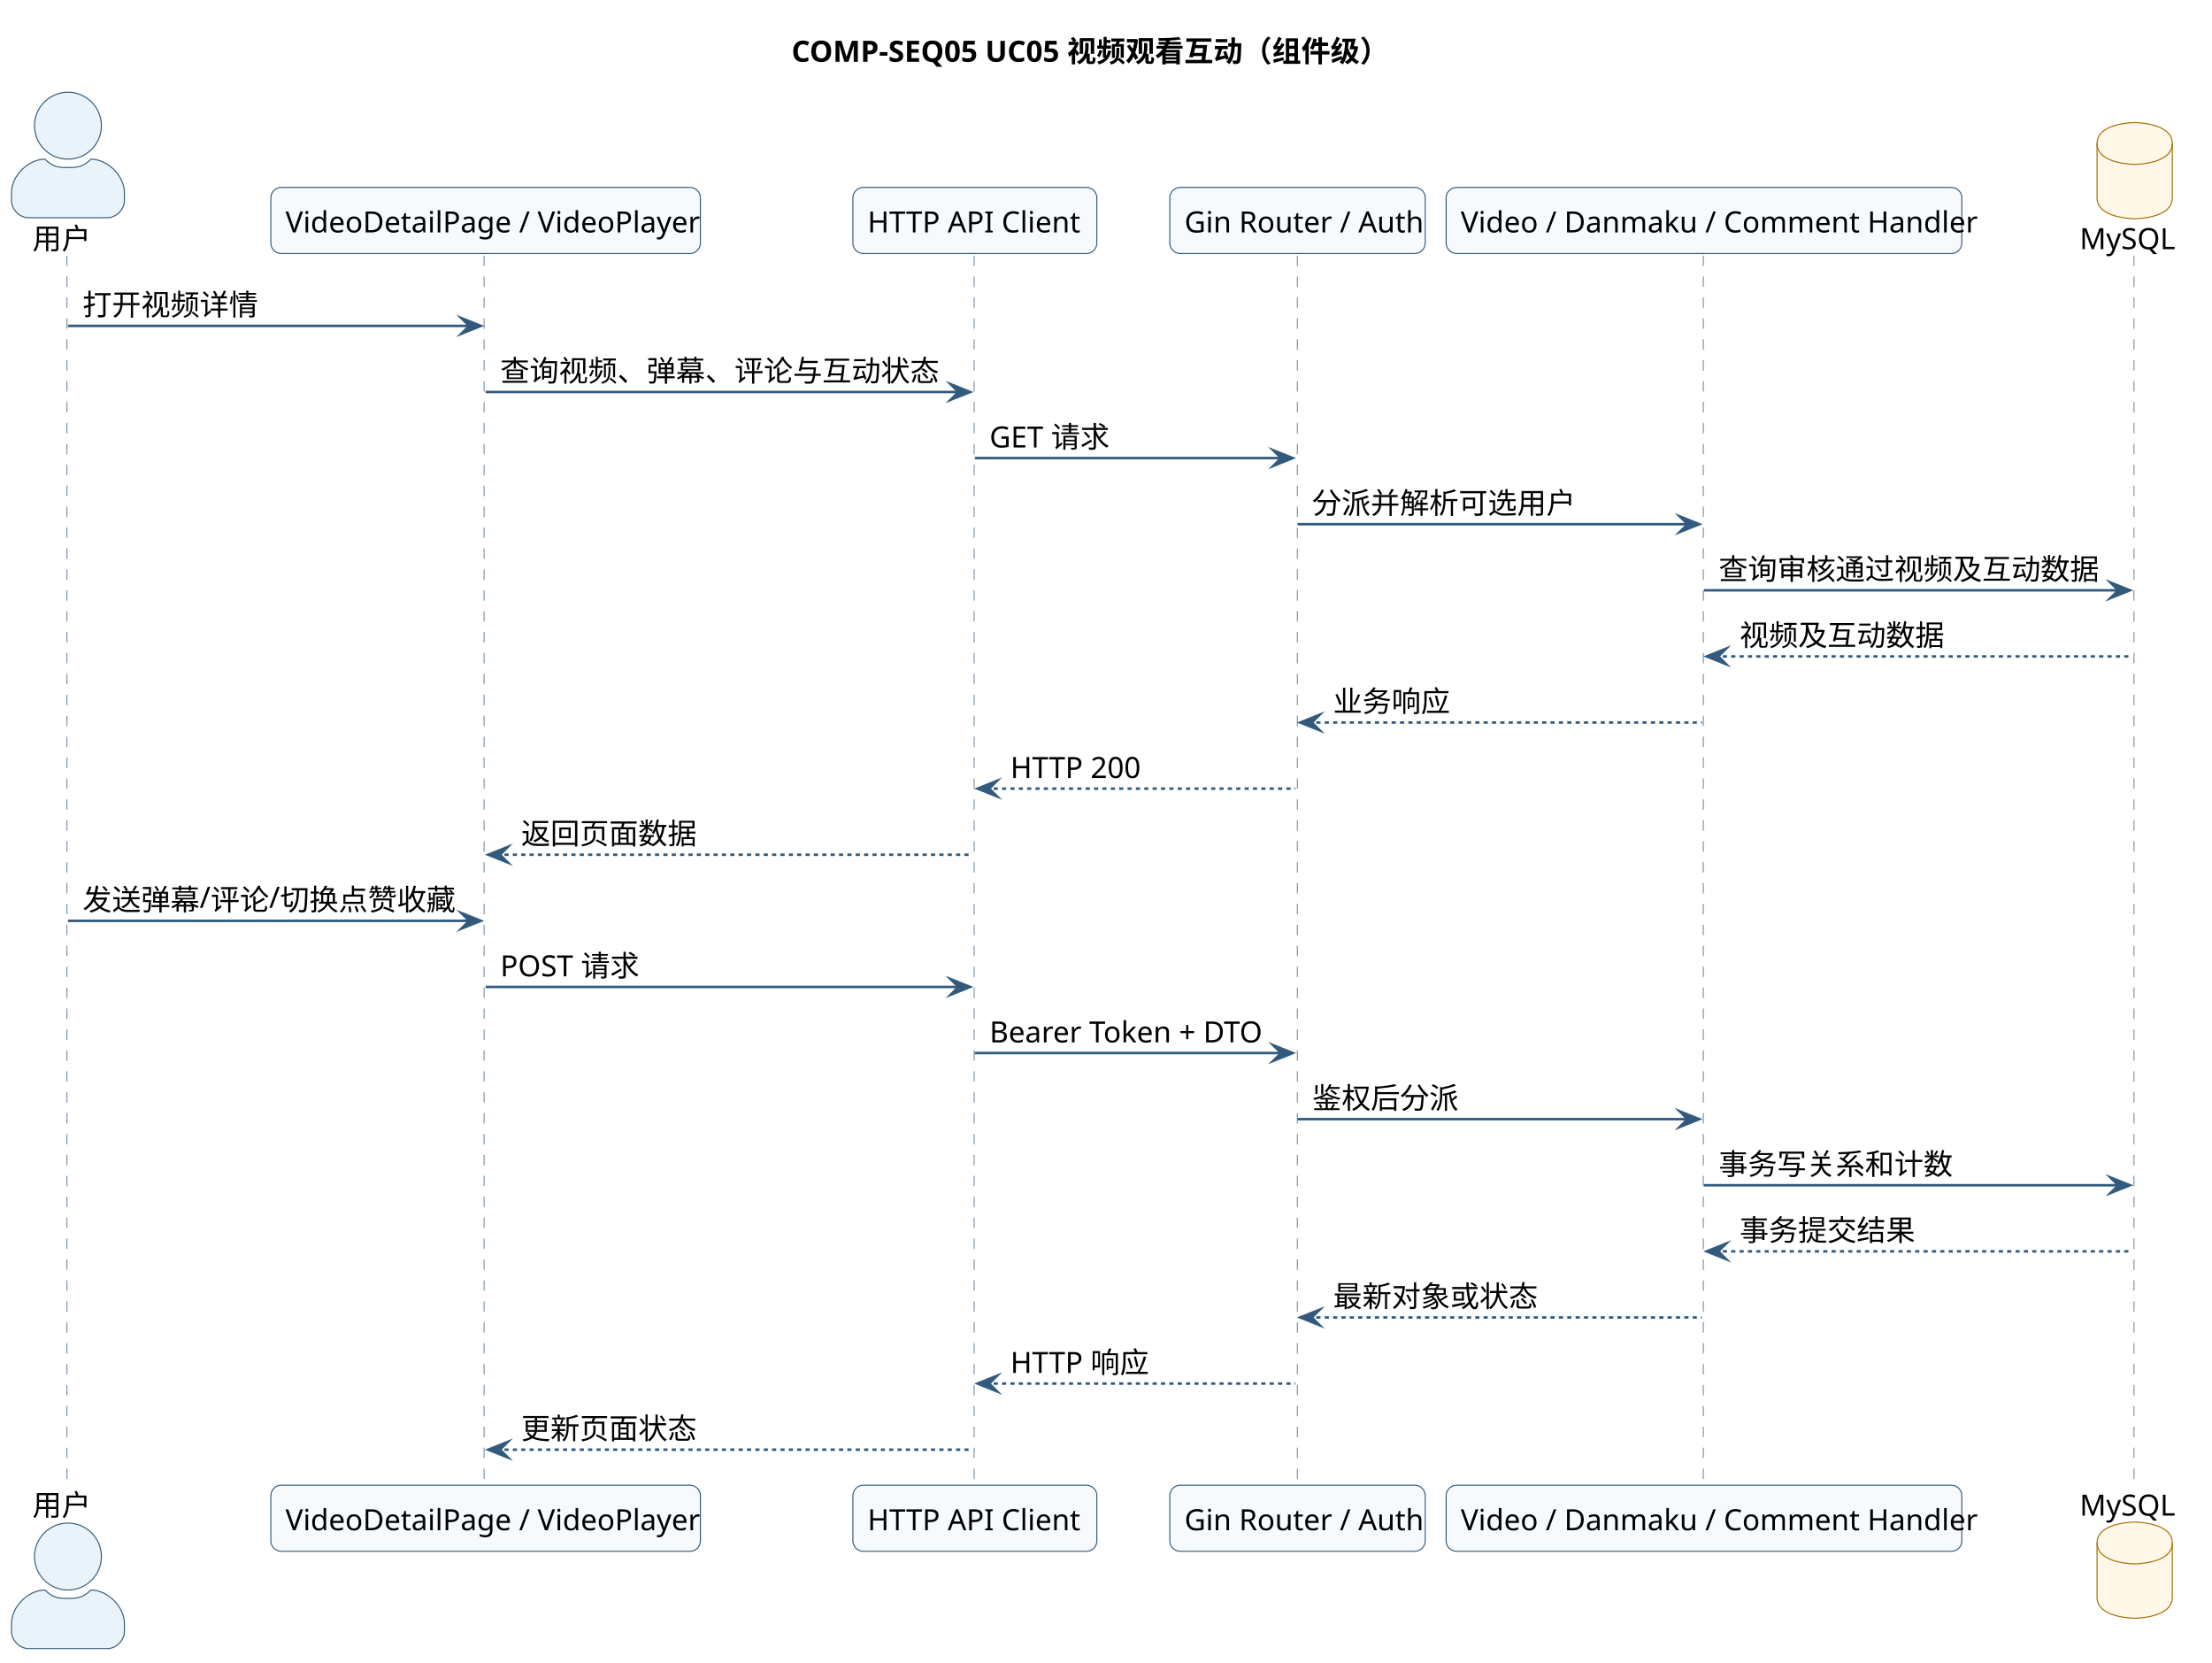
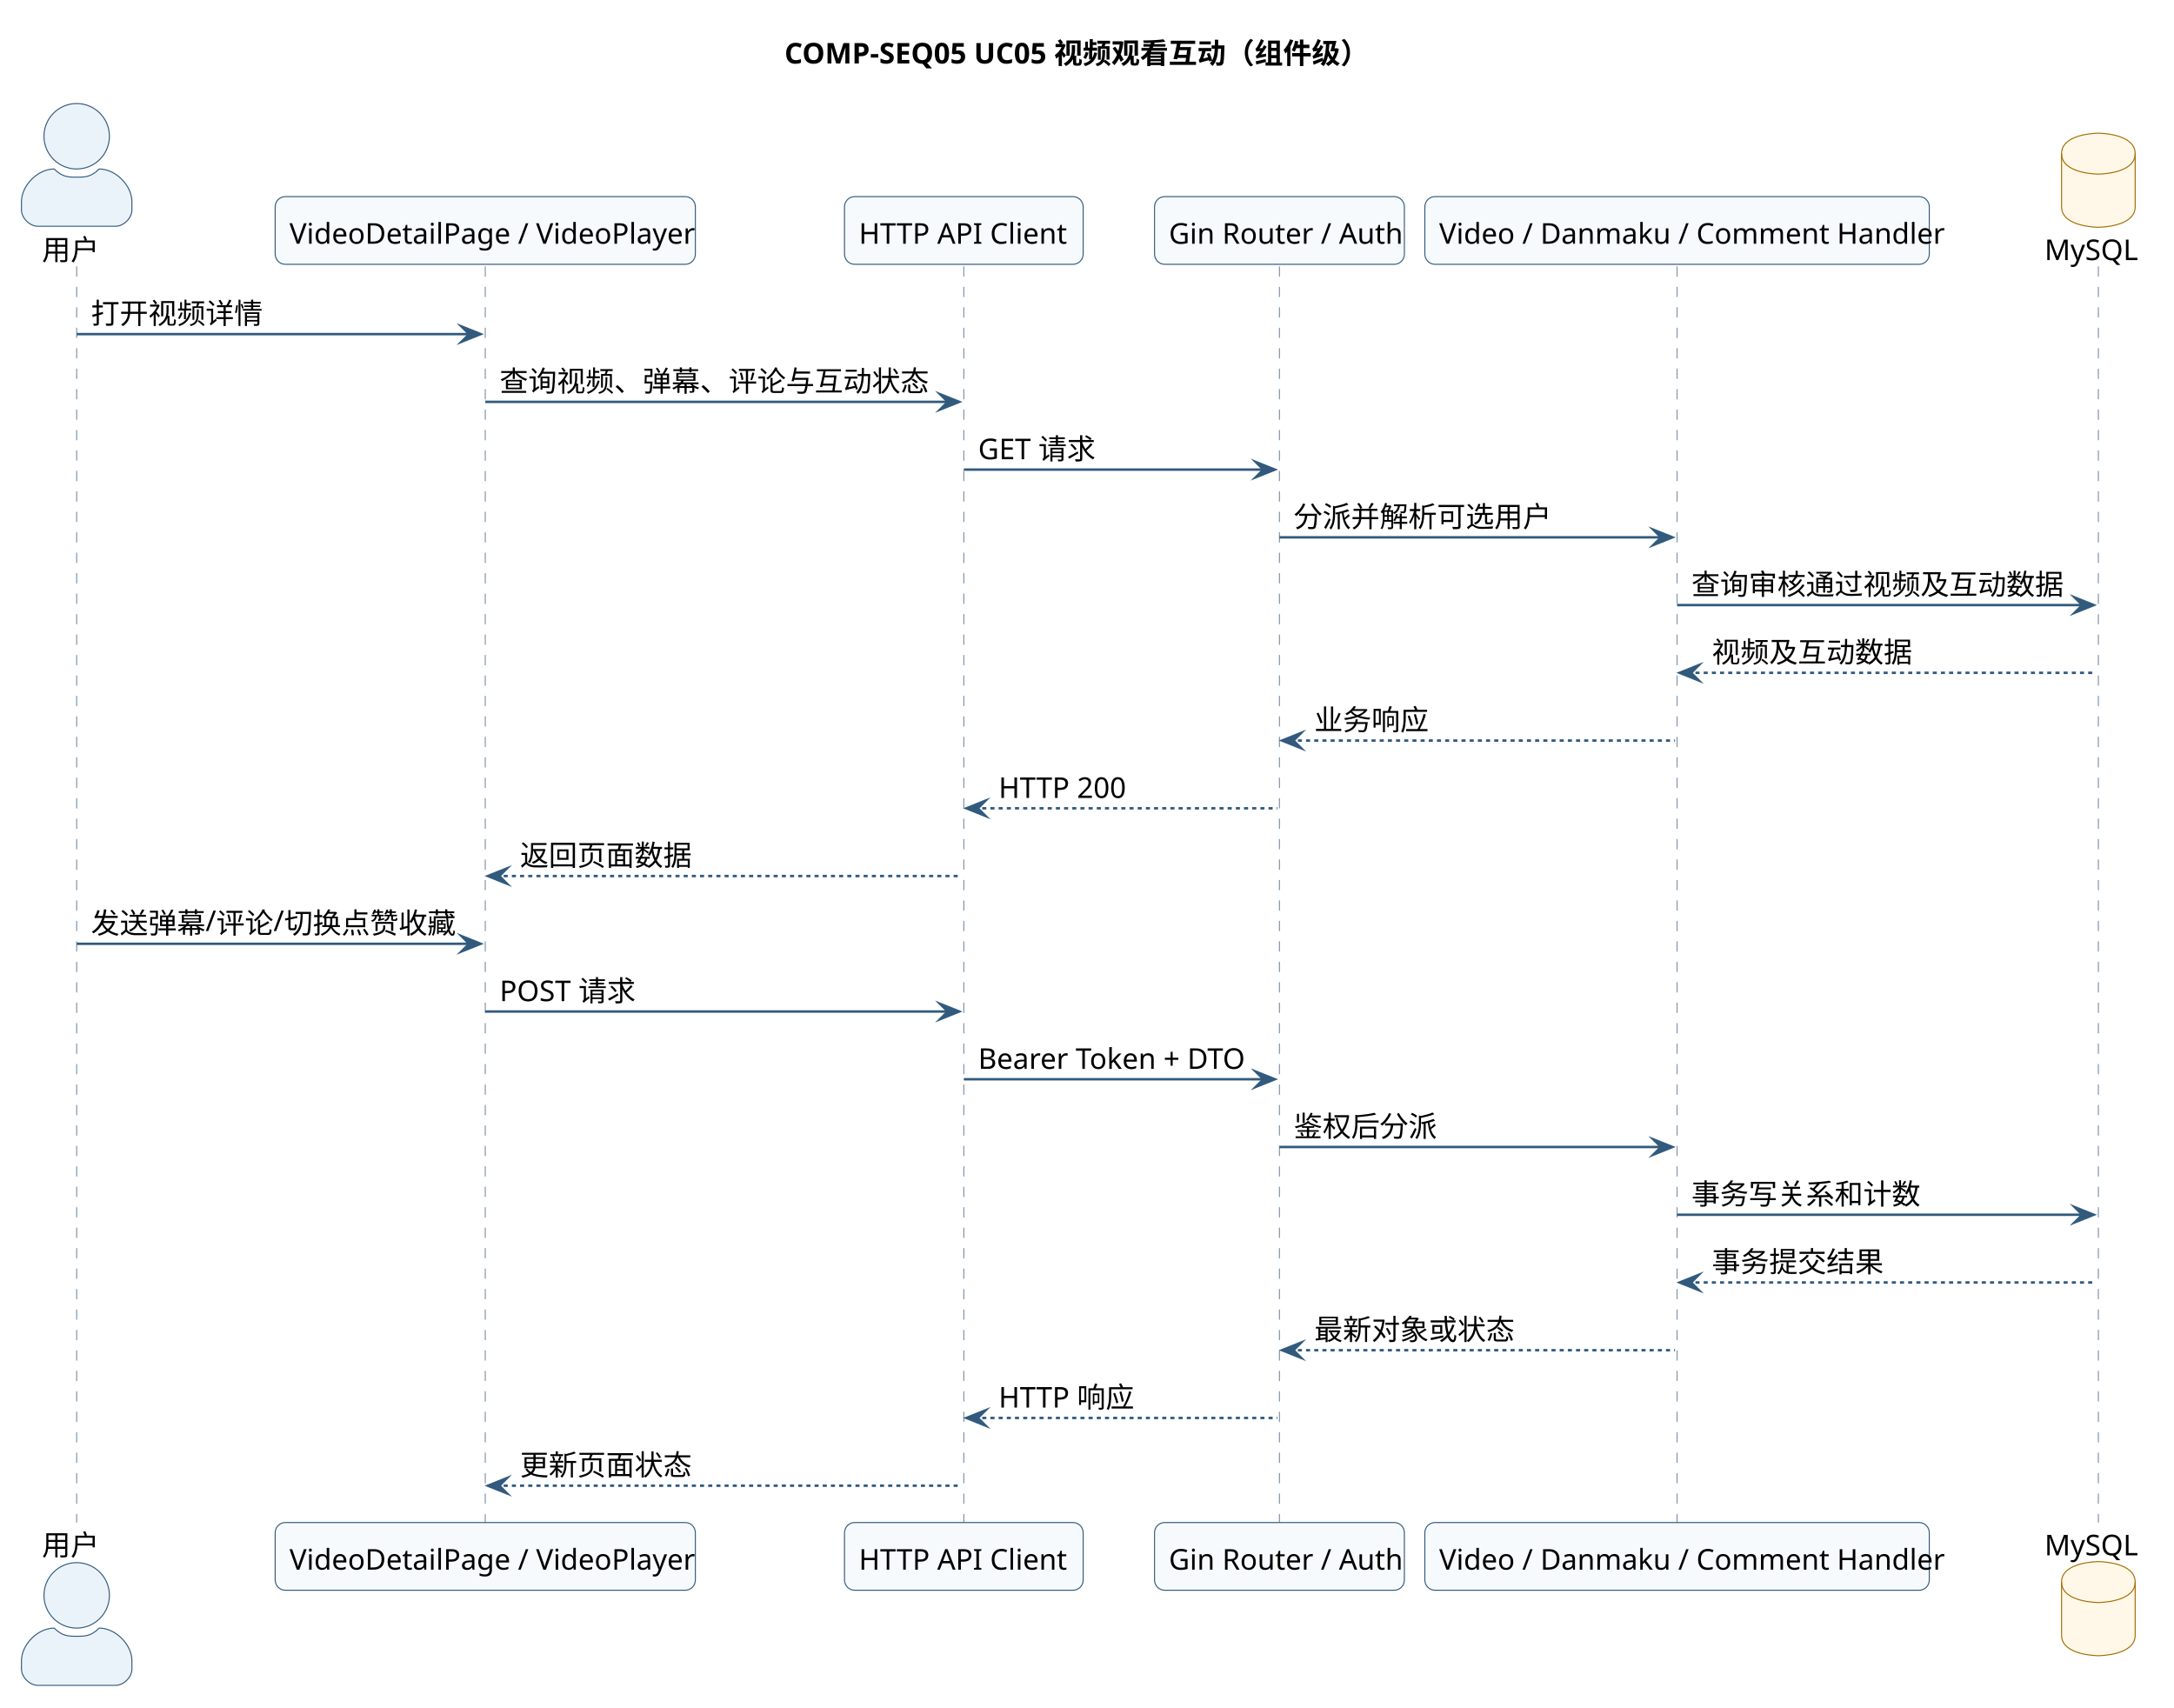
- <svg xmlns="http://www.w3.org/2000/svg" contentStyleType="text/css" data-diagram-type="SEQUENCE" height="795px" preserveAspectRatio="none" style="width:1058px;height:795px;background:#FFFFFF;" version="1.1" viewBox="0 0 1058 795" width="1058px" zoomAndPan="magnify">
+ <svg xmlns="http://www.w3.org/2000/svg" version="1.1" data-diagram-type="SEQUENCE" style="width:1063px;height:835px;background:#FFFFFF;" width="1063px" height="835px" viewBox="0 0 1063 835" zoomAndPan="magnify" preserveAspectRatio="none" contentStyleType="text/css">
  <defs />
-   <g>
+   <g font-family="sans-serif" lengthAdjust="spacing">
    <g class="title" data-source-line="2">
-       <text fill="#000000" font-family="sans-serif" font-size="14" font-weight="700" lengthAdjust="spacing" textLength="294.185" x="378.586" y="29.533">COMP-SEQ05 UC05 视频观看互动（组件级）</text>
+       <text x="383.586" y="31.044" fill="#000" font-size="14" textLength="294.185" font-weight="700">COMP-SEQ05 UC05 视频观看互动（组件级）</text>
    </g>
-     <g class="participant-lifeline" data-entity-uid="part1" data-qualified-name="U" data-source-line="3" id="part1-lifeline">
-       <g>
-         <rect fill="#000000" fill-opacity="0" height="588.969" width="8" x="28.5" y="122.219" />
-         <line style="stroke:#7C93A8;stroke-width:0.5;stroke-dasharray:5,5;" x1="32" x2="32" y1="122.219" y2="711.188" />
-       </g>
+     <g>
+       <rect x="34" y="130.24" width="8" height="614.162" fill="#000" fill-opacity="0" />
+       <line x1="37.5" y1="130.24" x2="37.5" y2="744.402" style="stroke:#7C93A8;stroke-width:0.5;stroke-dasharray:5,5;" />
    </g>
-     <g class="participant-lifeline" data-entity-uid="part2" data-qualified-name="P" data-source-line="4" id="part2-lifeline">
-       <g>
-         <rect fill="#000000" fill-opacity="0" height="588.969" width="8" x="228.279" y="122.219" />
-         <line style="stroke:#7C93A8;stroke-width:0.5;stroke-dasharray:5,5;" x1="231.552" x2="231.552" y1="122.219" y2="711.188" />
-       </g>
+     <g>
+       <rect x="233.779" y="130.24" width="8" height="614.162" fill="#000" fill-opacity="0" />
+       <line x1="237.279" y1="130.24" x2="237.279" y2="744.402" style="stroke:#7C93A8;stroke-width:0.5;stroke-dasharray:5,5;" />
    </g>
-     <g class="participant-lifeline" data-entity-uid="part3" data-qualified-name="A" data-source-line="5" id="part3-lifeline">
-       <g>
-         <rect fill="#000000" fill-opacity="0" height="588.969" width="8" x="462.279" y="122.219" />
-         <line style="stroke:#7C93A8;stroke-width:0.5;stroke-dasharray:5,5;" x1="465.935" x2="465.935" y1="122.219" y2="711.188" />
-       </g>
+     <g>
+       <rect x="467.779" y="130.24" width="8" height="614.162" fill="#000" fill-opacity="0" />
+       <line x1="471.279" y1="130.24" x2="471.279" y2="744.402" style="stroke:#7C93A8;stroke-width:0.5;stroke-dasharray:5,5;" />
    </g>
-     <g class="participant-lifeline" data-entity-uid="part4" data-qualified-name="R" data-source-line="6" id="part4-lifeline">
-       <g>
-         <rect fill="#000000" fill-opacity="0" height="588.969" width="8" x="616.606" y="122.219" />
-         <line style="stroke:#7C93A8;stroke-width:0.5;stroke-dasharray:5,5;" x1="620.524" x2="620.524" y1="122.219" y2="711.188" />
-       </g>
+     <g>
+       <rect x="622.106" y="130.24" width="8" height="614.162" fill="#000" fill-opacity="0" />
+       <line x1="625.606" y1="130.24" x2="625.606" y2="744.402" style="stroke:#7C93A8;stroke-width:0.5;stroke-dasharray:5,5;" />
    </g>
-     <g class="participant-lifeline" data-entity-uid="part5" data-qualified-name="H" data-source-line="7" id="part5-lifeline">
-       <g>
-         <rect fill="#000000" fill-opacity="0" height="588.969" width="8" x="811.019" y="122.219" />
-         <line style="stroke:#7C93A8;stroke-width:0.5;stroke-dasharray:5,5;" x1="814.689" x2="814.689" y1="122.219" y2="711.188" />
-       </g>
+     <g>
+       <rect x="816.52" y="130.24" width="8" height="614.162" fill="#000" fill-opacity="0" />
+       <line x1="820.02" y1="130.24" x2="820.02" y2="744.402" style="stroke:#7C93A8;stroke-width:0.5;stroke-dasharray:5,5;" />
    </g>
-     <g class="participant-lifeline" data-entity-uid="part6" data-qualified-name="D" data-source-line="8" id="part6-lifeline">
-       <g>
-         <rect fill="#000000" fill-opacity="0" height="588.969" width="8" x="1017.019" y="122.219" />
-         <line style="stroke:#7C93A8;stroke-width:0.5;stroke-dasharray:5,5;" x1="1020.682" x2="1020.682" y1="122.219" y2="711.188" />
-       </g>
+     <g>
+       <rect x="1022.52" y="130.24" width="8" height="614.162" fill="#000" fill-opacity="0" />
+       <line x1="1026.02" y1="130.24" x2="1026.02" y2="744.402" style="stroke:#7C93A8;stroke-width:0.5;stroke-dasharray:5,5;" />
    </g>
-     <g class="participant participant-head" data-entity-uid="part1" data-qualified-name="U" data-source-line="3" id="part1-head">
-       <text fill="#000000" font-family="sans-serif" font-size="14" lengthAdjust="spacing" textLength="28" x="15.5" y="119.143">用户</text>
-       <ellipse cx="32.5" cy="60.109" fill="#EAF3FA" rx="16" ry="16" style="stroke:#315A7D;stroke-width:0.5;" />
-       <path d="M32.5,80.109 C36.5,80.109 39.5,80.109 43.5,76.109 C51.5,76.109 59.5,84.109 59.5,92.109 L59.5,96.109 C59.5,100.109 55.5,104.109 51.5,104.109 L13.5,104.109 C9.5,104.109 5.5,100.109 5.5,96.109 L5.5,92.109 C5.5,84.109 13.5,76.109 21.5,76.109 C25.5,80.109 28.5,80.109 32.5,80.109" fill="#EAF3FA" style="stroke:#315A7D;stroke-width:0.5;" />
-     </g>
-     <g class="participant participant-tail" data-entity-uid="part1" data-qualified-name="U" data-source-line="3" id="part1-tail">
-       <text fill="#000000" font-family="sans-serif" font-size="14" lengthAdjust="spacing" textLength="28" x="15.5" y="724.721">用户</text>
-       <ellipse cx="32.5" cy="744.297" fill="#EAF3FA" rx="16" ry="16" style="stroke:#315A7D;stroke-width:0.5;" />
-       <path d="M32.5,764.297 C36.5,764.297 39.5,764.297 43.5,760.297 C51.5,760.297 59.5,768.297 59.5,776.297 L59.5,780.297 C59.5,784.297 55.5,788.297 51.5,788.297 L13.5,788.297 C9.5,788.297 5.5,784.297 5.5,780.297 L5.5,776.297 C5.5,768.297 13.5,760.297 21.5,760.297 C25.5,764.297 28.5,764.297 32.5,764.297" fill="#EAF3FA" style="stroke:#315A7D;stroke-width:0.5;" />
-     </g>
-     <g class="participant participant-head" data-entity-uid="part2" data-qualified-name="P" data-source-line="4" id="part2-head">
-       <rect fill="#F7FAFC" height="31.609" rx="5" ry="5" style="stroke:#315A7D;stroke-width:0.5;" width="205.454" x="129.552" y="89.609" />
-       <text fill="#000000" font-family="sans-serif" font-size="14" lengthAdjust="spacing" textLength="191.454" x="136.552" y="111.143">VideoDetailPage / VideoPlayer</text>
-     </g>
-     <g class="participant participant-tail" data-entity-uid="part2" data-qualified-name="P" data-source-line="4" id="part2-tail">
-       <rect fill="#F7FAFC" height="31.609" rx="5" ry="5" style="stroke:#315A7D;stroke-width:0.5;" width="205.454" x="129.552" y="710.188" />
-       <text fill="#000000" font-family="sans-serif" font-size="14" lengthAdjust="spacing" textLength="191.454" x="136.552" y="731.721">VideoDetailPage / VideoPlayer</text>
-     </g>
-     <g class="participant participant-head" data-entity-uid="part3" data-qualified-name="A" data-source-line="5" id="part3-head">
-       <rect fill="#F7FAFC" height="31.609" rx="5" ry="5" style="stroke:#315A7D;stroke-width:0.5;" width="116.689" x="407.935" y="89.609" />
-       <text fill="#000000" font-family="sans-serif" font-size="14" lengthAdjust="spacing" textLength="102.689" x="414.935" y="111.143">HTTP API Client</text>
-     </g>
-     <g class="participant participant-tail" data-entity-uid="part3" data-qualified-name="A" data-source-line="5" id="part3-tail">
-       <rect fill="#F7FAFC" height="31.609" rx="5" ry="5" style="stroke:#315A7D;stroke-width:0.5;" width="116.689" x="407.935" y="710.188" />
-       <text fill="#000000" font-family="sans-serif" font-size="14" lengthAdjust="spacing" textLength="102.689" x="414.935" y="731.721">HTTP API Client</text>
-     </g>
-     <g class="participant participant-head" data-entity-uid="part4" data-qualified-name="R" data-source-line="6" id="part4-head">
-       <rect fill="#F7FAFC" height="31.609" rx="5" ry="5" style="stroke:#315A7D;stroke-width:0.5;" width="122.165" x="559.524" y="89.609" />
-       <text fill="#000000" font-family="sans-serif" font-size="14" lengthAdjust="spacing" textLength="108.165" x="566.524" y="111.143">Gin Router / Auth</text>
-     </g>
-     <g class="participant participant-tail" data-entity-uid="part4" data-qualified-name="R" data-source-line="6" id="part4-tail">
-       <rect fill="#F7FAFC" height="31.609" rx="5" ry="5" style="stroke:#315A7D;stroke-width:0.5;" width="122.165" x="559.524" y="710.188" />
-       <text fill="#000000" font-family="sans-serif" font-size="14" lengthAdjust="spacing" textLength="108.165" x="566.524" y="731.721">Gin Router / Auth</text>
-     </g>
-     <g class="participant participant-head" data-entity-uid="part5" data-qualified-name="H" data-source-line="7" id="part5-head">
-       <rect fill="#F7FAFC" height="31.609" rx="5" ry="5" style="stroke:#315A7D;stroke-width:0.5;" width="246.661" x="691.689" y="89.609" />
-       <text fill="#000000" font-family="sans-serif" font-size="14" lengthAdjust="spacing" textLength="232.661" x="698.689" y="111.143">Video / Danmaku / Comment Handler</text>
-     </g>
-     <g class="participant participant-tail" data-entity-uid="part5" data-qualified-name="H" data-source-line="7" id="part5-tail">
-       <rect fill="#F7FAFC" height="31.609" rx="5" ry="5" style="stroke:#315A7D;stroke-width:0.5;" width="246.661" x="691.689" y="710.188" />
-       <text fill="#000000" font-family="sans-serif" font-size="14" lengthAdjust="spacing" textLength="232.661" x="698.689" y="731.721">Video / Danmaku / Comment Handler</text>
-     </g>
-     <g class="participant participant-head" data-entity-uid="part6" data-qualified-name="D" data-source-line="8" id="part6-head">
-       <text fill="#000000" font-family="sans-serif" font-size="14" lengthAdjust="spacing" textLength="46.676" x="994.682" y="119.143">MySQL</text>
-       <path d="M1003.019,68.609 C1003.019,58.609 1021.019,58.609 1021.019,58.609 C1021.019,58.609 1039.02,58.609 1039.02,68.609 L1039.02,94.609 C1039.02,104.609 1021.019,104.609 1021.019,104.609 C1021.019,104.609 1003.019,104.609 1003.019,94.609 L1003.019,68.609" fill="#FFF8E8" style="stroke:#A56B00;stroke-width:0.5;" />
-       <path d="M1003.019,68.609 C1003.019,78.609 1021.019,78.609 1021.019,78.609 C1021.019,78.609 1039.02,78.609 1039.02,68.609" fill="none" style="stroke:#A56B00;stroke-width:0.5;" />
-     </g>
-     <g class="participant participant-tail" data-entity-uid="part6" data-qualified-name="D" data-source-line="8" id="part6-tail">
-       <text fill="#000000" font-family="sans-serif" font-size="14" lengthAdjust="spacing" textLength="46.676" x="994.682" y="724.721">MySQL</text>
-       <path d="M1003.019,737.797 C1003.019,727.797 1021.019,727.797 1021.019,727.797 C1021.019,727.797 1039.02,727.797 1039.02,737.797 L1039.02,763.797 C1039.02,773.797 1021.019,773.797 1021.019,773.797 C1021.019,773.797 1003.019,773.797 1003.019,763.797 L1003.019,737.797" fill="#FFF8E8" style="stroke:#A56B00;stroke-width:0.5;" />
-       <path d="M1003.019,737.797 C1003.019,747.797 1021.019,747.797 1021.019,747.797 C1021.019,747.797 1039.02,747.797 1039.02,737.797" fill="none" style="stroke:#A56B00;stroke-width:0.5;" />
-     </g>
-     <g class="message" data-entity-1="part1" data-entity-2="part2" data-source-line="10" id="msg1">
-       <polygon fill="#315A7D" points="220.279,151.828,230.279,155.828,220.279,159.828,224.279,155.828" style="stroke:#315A7D;stroke-width:1;stroke-linejoin:miter;stroke-miterlimit:10;" />
-       <line style="stroke:#315A7D;stroke-width:1.2;" x1="32.5" x2="226.279" y1="155.828" y2="155.828" />
-       <text fill="#000000" font-family="sans-serif" font-size="14" lengthAdjust="spacing" textLength="84" x="39.5" y="150.752">打开视频详情</text>
-     </g>
-     <g class="message" data-entity-1="part2" data-entity-2="part3" data-source-line="11" id="msg2">
-       <polygon fill="#315A7D" points="454.279,183.438,464.279,187.438,454.279,191.438,458.279,187.438" style="stroke:#315A7D;stroke-width:1;stroke-linejoin:miter;stroke-miterlimit:10;" />
-       <line style="stroke:#315A7D;stroke-width:1.2;" x1="232.279" x2="460.279" y1="187.438" y2="187.438" />
-       <text fill="#000000" font-family="sans-serif" font-size="14" lengthAdjust="spacing" textLength="210" x="239.279" y="182.361">查询视频、弹幕、评论与互动状态</text>
-     </g>
-     <g class="message" data-entity-1="part3" data-entity-2="part4" data-source-line="12" id="msg3">
-       <polygon fill="#315A7D" points="608.606,215.047,618.606,219.047,608.606,223.047,612.606,219.047" style="stroke:#315A7D;stroke-width:1;stroke-linejoin:miter;stroke-miterlimit:10;" />
-       <line style="stroke:#315A7D;stroke-width:1.2;" x1="466.279" x2="614.606" y1="219.047" y2="219.047" />
-       <text fill="#000000" font-family="sans-serif" font-size="14" lengthAdjust="spacing" textLength="60.669" x="473.279" y="213.971">GET 请求</text>
-     </g>
-     <g class="message" data-entity-1="part4" data-entity-2="part5" data-source-line="13" id="msg4">
-       <polygon fill="#315A7D" points="803.019,246.656,813.019,250.656,803.019,254.656,807.019,250.656" style="stroke:#315A7D;stroke-width:1;stroke-linejoin:miter;stroke-miterlimit:10;" />
-       <line style="stroke:#315A7D;stroke-width:1.2;" x1="620.606" x2="809.019" y1="250.656" y2="250.656" />
-       <text fill="#000000" font-family="sans-serif" font-size="14" lengthAdjust="spacing" textLength="126" x="627.606" y="245.58">分派并解析可选用户</text>
-     </g>
-     <g class="message" data-entity-1="part5" data-entity-2="part6" data-source-line="14" id="msg5">
-       <polygon fill="#315A7D" points="1009.019,278.266,1019.019,282.266,1009.019,286.266,1013.019,282.266" style="stroke:#315A7D;stroke-width:1;stroke-linejoin:miter;stroke-miterlimit:10;" />
-       <line style="stroke:#315A7D;stroke-width:1.2;" x1="815.019" x2="1015.019" y1="282.266" y2="282.266" />
-       <text fill="#000000" font-family="sans-serif" font-size="14" lengthAdjust="spacing" textLength="182" x="822.019" y="277.19">查询审核通过视频及互动数据</text>
-     </g>
-     <g class="message" data-entity-1="part6" data-entity-2="part5" data-source-line="15" id="msg6">
-       <polygon fill="#315A7D" points="826.019,309.875,816.019,313.875,826.019,317.875,822.019,313.875" style="stroke:#315A7D;stroke-width:1;stroke-linejoin:miter;stroke-miterlimit:10;" />
-       <line style="stroke:#315A7D;stroke-width:1.2;stroke-dasharray:2,2;" x1="820.019" x2="1020.019" y1="313.875" y2="313.875" />
-       <text fill="#000000" font-family="sans-serif" font-size="14" lengthAdjust="spacing" textLength="98" x="832.019" y="308.799">视频及互动数据</text>
-     </g>
-     <g class="message" data-entity-1="part5" data-entity-2="part4" data-source-line="16" id="msg7">
-       <polygon fill="#315A7D" points="631.606,341.484,621.606,345.484,631.606,349.484,627.606,345.484" style="stroke:#315A7D;stroke-width:1;stroke-linejoin:miter;stroke-miterlimit:10;" />
-       <line style="stroke:#315A7D;stroke-width:1.2;stroke-dasharray:2,2;" x1="625.606" x2="814.019" y1="345.484" y2="345.484" />
-       <text fill="#000000" font-family="sans-serif" font-size="14" lengthAdjust="spacing" textLength="56" x="637.606" y="340.408">业务响应</text>
-     </g>
-     <g class="message" data-entity-1="part4" data-entity-2="part3" data-source-line="17" id="msg8">
-       <polygon fill="#315A7D" points="477.279,373.094,467.279,377.094,477.279,381.094,473.279,377.094" style="stroke:#315A7D;stroke-width:1;stroke-linejoin:miter;stroke-miterlimit:10;" />
-       <line style="stroke:#315A7D;stroke-width:1.2;stroke-dasharray:2,2;" x1="471.279" x2="619.606" y1="377.094" y2="377.094" />
-       <text fill="#000000" font-family="sans-serif" font-size="14" lengthAdjust="spacing" textLength="63.8" x="483.279" y="372.018">HTTP 200</text>
-     </g>
-     <g class="message" data-entity-1="part3" data-entity-2="part2" data-source-line="18" id="msg9">
-       <polygon fill="#315A7D" points="243.279,404.703,233.279,408.703,243.279,412.703,239.279,408.703" style="stroke:#315A7D;stroke-width:1;stroke-linejoin:miter;stroke-miterlimit:10;" />
-       <line style="stroke:#315A7D;stroke-width:1.2;stroke-dasharray:2,2;" x1="237.279" x2="465.279" y1="408.703" y2="408.703" />
-       <text fill="#000000" font-family="sans-serif" font-size="14" lengthAdjust="spacing" textLength="84" x="249.279" y="403.627">返回页面数据</text>
-     </g>
-     <g class="message" data-entity-1="part1" data-entity-2="part2" data-source-line="19" id="msg10">
-       <polygon fill="#315A7D" points="220.279,436.312,230.279,440.312,220.279,444.312,224.279,440.312" style="stroke:#315A7D;stroke-width:1;stroke-linejoin:miter;stroke-miterlimit:10;" />
-       <line style="stroke:#315A7D;stroke-width:1.2;" x1="32.5" x2="226.279" y1="440.312" y2="440.312" />
-       <text fill="#000000" font-family="sans-serif" font-size="14" lengthAdjust="spacing" textLength="175.779" x="39.5" y="435.236">发送弹幕/评论/切换点赞收藏</text>
-     </g>
-     <g class="message" data-entity-1="part2" data-entity-2="part3" data-source-line="20" id="msg11">
-       <polygon fill="#315A7D" points="454.279,467.922,464.279,471.922,454.279,475.922,458.279,471.922" style="stroke:#315A7D;stroke-width:1;stroke-linejoin:miter;stroke-miterlimit:10;" />
-       <line style="stroke:#315A7D;stroke-width:1.2;" x1="232.279" x2="460.279" y1="471.922" y2="471.922" />
-       <text fill="#000000" font-family="sans-serif" font-size="14" lengthAdjust="spacing" textLength="70.007" x="239.279" y="466.846">POST 请求</text>
-     </g>
-     <g class="message" data-entity-1="part3" data-entity-2="part4" data-source-line="21" id="msg12">
-       <polygon fill="#315A7D" points="608.606,499.531,618.606,503.531,608.606,507.531,612.606,503.531" style="stroke:#315A7D;stroke-width:1;stroke-linejoin:miter;stroke-miterlimit:10;" />
-       <line style="stroke:#315A7D;stroke-width:1.2;" x1="466.279" x2="614.606" y1="503.531" y2="503.531" />
-       <text fill="#000000" font-family="sans-serif" font-size="14" lengthAdjust="spacing" textLength="130.327" x="473.279" y="498.455">Bearer Token + DTO</text>
-     </g>
-     <g class="message" data-entity-1="part4" data-entity-2="part5" data-source-line="22" id="msg13">
-       <polygon fill="#315A7D" points="803.019,531.141,813.019,535.141,803.019,539.141,807.019,535.141" style="stroke:#315A7D;stroke-width:1;stroke-linejoin:miter;stroke-miterlimit:10;" />
-       <line style="stroke:#315A7D;stroke-width:1.2;" x1="620.606" x2="809.019" y1="535.141" y2="535.141" />
-       <text fill="#000000" font-family="sans-serif" font-size="14" lengthAdjust="spacing" textLength="70" x="627.606" y="530.064">鉴权后分派</text>
-     </g>
-     <g class="message" data-entity-1="part5" data-entity-2="part6" data-source-line="23" id="msg14">
-       <polygon fill="#315A7D" points="1009.019,562.75,1019.019,566.75,1009.019,570.75,1013.019,566.75" style="stroke:#315A7D;stroke-width:1;stroke-linejoin:miter;stroke-miterlimit:10;" />
-       <line style="stroke:#315A7D;stroke-width:1.2;" x1="815.019" x2="1015.019" y1="566.75" y2="566.75" />
-       <text fill="#000000" font-family="sans-serif" font-size="14" lengthAdjust="spacing" textLength="112" x="822.019" y="561.674">事务写关系和计数</text>
-     </g>
-     <g class="message" data-entity-1="part6" data-entity-2="part5" data-source-line="24" id="msg15">
-       <polygon fill="#315A7D" points="826.019,594.359,816.019,598.359,826.019,602.359,822.019,598.359" style="stroke:#315A7D;stroke-width:1;stroke-linejoin:miter;stroke-miterlimit:10;" />
-       <line style="stroke:#315A7D;stroke-width:1.2;stroke-dasharray:2,2;" x1="820.019" x2="1020.019" y1="598.359" y2="598.359" />
-       <text fill="#000000" font-family="sans-serif" font-size="14" lengthAdjust="spacing" textLength="84" x="832.019" y="593.283">事务提交结果</text>
-     </g>
-     <g class="message" data-entity-1="part5" data-entity-2="part4" data-source-line="25" id="msg16">
-       <polygon fill="#315A7D" points="631.606,625.969,621.606,629.969,631.606,633.969,627.606,629.969" style="stroke:#315A7D;stroke-width:1;stroke-linejoin:miter;stroke-miterlimit:10;" />
-       <line style="stroke:#315A7D;stroke-width:1.2;stroke-dasharray:2,2;" x1="625.606" x2="814.019" y1="629.969" y2="629.969" />
-       <text fill="#000000" font-family="sans-serif" font-size="14" lengthAdjust="spacing" textLength="98" x="637.606" y="624.893">最新对象或状态</text>
-     </g>
-     <g class="message" data-entity-1="part4" data-entity-2="part3" data-source-line="26" id="msg17">
-       <polygon fill="#315A7D" points="477.279,657.578,467.279,661.578,477.279,665.578,473.279,661.578" style="stroke:#315A7D;stroke-width:1;stroke-linejoin:miter;stroke-miterlimit:10;" />
-       <line style="stroke:#315A7D;stroke-width:1.2;stroke-dasharray:2,2;" x1="471.279" x2="619.606" y1="661.578" y2="661.578" />
-       <text fill="#000000" font-family="sans-serif" font-size="14" lengthAdjust="spacing" textLength="68.441" x="483.279" y="656.502">HTTP 响应</text>
-     </g>
-     <g class="message" data-entity-1="part3" data-entity-2="part2" data-source-line="27" id="msg18">
-       <polygon fill="#315A7D" points="243.279,689.188,233.279,693.188,243.279,697.188,239.279,693.188" style="stroke:#315A7D;stroke-width:1;stroke-linejoin:miter;stroke-miterlimit:10;" />
-       <line style="stroke:#315A7D;stroke-width:1.2;stroke-dasharray:2,2;" x1="237.279" x2="465.279" y1="693.188" y2="693.188" />
-       <text fill="#000000" font-family="sans-serif" font-size="14" lengthAdjust="spacing" textLength="84" x="249.279" y="688.111">更新页面状态</text>
-     </g>
+     <text x="20.5" y="127.164" fill="#000" font-size="14" textLength="28">用户</text>
+     <ellipse cx="37.5" cy="66.62" rx="16" ry="16" fill="#EAF3FA" style="stroke:#315A7D;stroke-width:0.5;" />
+     <path d="M37.5,86.62 C41.5,86.62 44.5,86.62 48.5,82.62 C56.5,82.62 64.5,90.62 64.5,98.62 L64.5,102.62 C64.5,106.62 60.5,110.62 56.5,110.62 L18.5,110.62 C14.5,110.62 10.5,106.62 10.5,102.62 L10.5,98.62 C10.5,90.62 18.5,82.62 26.5,82.62 C30.5,86.62 33.5,86.62 37.5,86.62" style="stroke:#315A7D;stroke-width:0.5;" fill="#EAF3FA" />
+     <rect x="134.552" y="96.12" width="205.454" height="33.12" fill="#F7FAFC" style="stroke:#315A7D;stroke-width:0.5;" rx="5" ry="5" />
+     <text x="141.552" y="119.164" fill="#000" font-size="14" textLength="191.454">VideoDetailPage / VideoPlayer</text>
+     <rect x="412.935" y="96.12" width="116.689" height="33.12" fill="#F7FAFC" style="stroke:#315A7D;stroke-width:0.5;" rx="5" ry="5" />
+     <text x="419.935" y="119.164" fill="#000" font-size="14" textLength="102.689">HTTP API Client</text>
+     <rect x="564.524" y="96.12" width="122.165" height="33.12" fill="#F7FAFC" style="stroke:#315A7D;stroke-width:0.5;" rx="5" ry="5" />
+     <text x="571.524" y="119.164" fill="#000" font-size="14" textLength="108.165">Gin Router / Auth</text>
+     <rect x="696.689" y="96.12" width="246.661" height="33.12" fill="#F7FAFC" style="stroke:#315A7D;stroke-width:0.5;" rx="5" ry="5" />
+     <text x="703.689" y="119.164" fill="#000" font-size="14" textLength="232.661">Video / Danmaku / Comment Handler</text>
+     <text x="999.682" y="127.164" fill="#000" font-size="14" textLength="46.676">MySQL</text>
+     <path d="M1008.02,75.12 C1008.02,65.12 1026.02,65.12 1026.02,65.12 C1026.02,65.12 1044.02,65.12 1044.02,75.12 L1044.02,101.12 C1044.02,111.12 1026.02,111.12 1026.02,111.12 C1026.02,111.12 1008.02,111.12 1008.02,101.12 L1008.02,75.12" style="stroke:#A56B00;stroke-width:0.5;" fill="#FFF8E8" />
+     <path d="M1008.02,75.12 C1008.02,85.12 1026.02,85.12 1026.02,85.12 C1026.02,85.12 1044.02,85.12 1044.02,75.12" style="stroke:#A56B00;stroke-width:0.5;" fill="none" />
+     <text x="20.5" y="760.446" fill="#000" font-size="14" textLength="28">用户</text>
+     <ellipse cx="37.5" cy="780.022" rx="16" ry="16" fill="#EAF3FA" style="stroke:#315A7D;stroke-width:0.5;" />
+     <path d="M37.5,800.022 C41.5,800.022 44.5,800.022 48.5,796.022 C56.5,796.022 64.5,804.022 64.5,812.022 L64.5,816.022 C64.5,820.022 60.5,824.022 56.5,824.022 L18.5,824.022 C14.5,824.022 10.5,820.022 10.5,816.022 L10.5,812.022 C10.5,804.022 18.5,796.022 26.5,796.022 C30.5,800.022 33.5,800.022 37.5,800.022" style="stroke:#315A7D;stroke-width:0.5;" fill="#EAF3FA" />
+     <rect x="134.552" y="744.402" width="205.454" height="33.12" fill="#F7FAFC" style="stroke:#315A7D;stroke-width:0.5;" rx="5" ry="5" />
+     <text x="141.552" y="767.446" fill="#000" font-size="14" textLength="191.454">VideoDetailPage / VideoPlayer</text>
+     <rect x="412.935" y="744.402" width="116.689" height="33.12" fill="#F7FAFC" style="stroke:#315A7D;stroke-width:0.5;" rx="5" ry="5" />
+     <text x="419.935" y="767.446" fill="#000" font-size="14" textLength="102.689">HTTP API Client</text>
+     <rect x="564.524" y="744.402" width="122.165" height="33.12" fill="#F7FAFC" style="stroke:#315A7D;stroke-width:0.5;" rx="5" ry="5" />
+     <text x="571.524" y="767.446" fill="#000" font-size="14" textLength="108.165">Gin Router / Auth</text>
+     <rect x="696.689" y="744.402" width="246.661" height="33.12" fill="#F7FAFC" style="stroke:#315A7D;stroke-width:0.5;" rx="5" ry="5" />
+     <text x="703.689" y="767.446" fill="#000" font-size="14" textLength="232.661">Video / Danmaku / Comment Handler</text>
+     <text x="999.682" y="760.446" fill="#000" font-size="14" textLength="46.676">MySQL</text>
+     <path d="M1008.02,773.522 C1008.02,763.522 1026.02,763.522 1026.02,763.522 C1026.02,763.522 1044.02,763.522 1044.02,773.522 L1044.02,799.522 C1044.02,809.522 1026.02,809.522 1026.02,809.522 C1026.02,809.522 1008.02,809.522 1008.02,799.522 L1008.02,773.522" style="stroke:#A56B00;stroke-width:0.5;" fill="#FFF8E8" />
+     <path d="M1008.02,773.522 C1008.02,783.522 1026.02,783.522 1026.02,783.522 C1026.02,783.522 1044.02,783.522 1044.02,773.522" style="stroke:#A56B00;stroke-width:0.5;" fill="none" />
+     <polygon points="225.279,159.36,235.279,163.36,225.279,167.36,229.279,163.36" fill="#315A7D" style="stroke:#315A7D;stroke-width:1;stroke-linejoin:miter;stroke-miterlimit:10;" />
+     <line x1="37.5" y1="163.36" x2="231.279" y2="163.36" style="stroke:#315A7D;stroke-width:1.2;" />
+     <text x="44.5" y="158.284" fill="#000" font-size="14" textLength="84">打开视频详情</text>
+     <polygon points="459.279,192.48,469.279,196.48,459.279,200.48,463.279,196.48" fill="#315A7D" style="stroke:#315A7D;stroke-width:1;stroke-linejoin:miter;stroke-miterlimit:10;" />
+     <line x1="237.279" y1="196.48" x2="465.279" y2="196.48" style="stroke:#315A7D;stroke-width:1.2;" />
+     <text x="244.279" y="191.404" fill="#000" font-size="14" textLength="210">查询视频、弹幕、评论与互动状态</text>
+     <polygon points="613.606,225.601,623.606,229.601,613.606,233.601,617.606,229.601" fill="#315A7D" style="stroke:#315A7D;stroke-width:1;stroke-linejoin:miter;stroke-miterlimit:10;" />
+     <line x1="471.279" y1="229.601" x2="619.606" y2="229.601" style="stroke:#315A7D;stroke-width:1.2;" />
+     <text x="478.279" y="224.524" fill="#000" font-size="14" textLength="60.669">GET 请求</text>
+     <polygon points="808.02,258.721,818.02,262.721,808.02,266.721,812.02,262.721" fill="#315A7D" style="stroke:#315A7D;stroke-width:1;stroke-linejoin:miter;stroke-miterlimit:10;" />
+     <line x1="625.606" y1="262.721" x2="814.02" y2="262.721" style="stroke:#315A7D;stroke-width:1.2;" />
+     <text x="632.606" y="257.645" fill="#000" font-size="14" textLength="126">分派并解析可选用户</text>
+     <polygon points="1014.02,291.841,1024.02,295.841,1014.02,299.841,1018.02,295.841" fill="#315A7D" style="stroke:#315A7D;stroke-width:1;stroke-linejoin:miter;stroke-miterlimit:10;" />
+     <line x1="820.02" y1="295.841" x2="1020.02" y2="295.841" style="stroke:#315A7D;stroke-width:1.2;" />
+     <text x="827.02" y="290.765" fill="#000" font-size="14" textLength="182">查询审核通过视频及互动数据</text>
+     <polygon points="831.02,324.961,821.02,328.961,831.02,332.961,827.02,328.961" fill="#315A7D" style="stroke:#315A7D;stroke-width:1;stroke-linejoin:miter;stroke-miterlimit:10;" />
+     <line x1="825.02" y1="328.961" x2="1025.02" y2="328.961" style="stroke:#315A7D;stroke-width:1.2;stroke-dasharray:2,2;" />
+     <text x="837.02" y="323.885" fill="#000" font-size="14" textLength="98">视频及互动数据</text>
+     <polygon points="636.606,358.081,626.606,362.081,636.606,366.081,632.606,362.081" fill="#315A7D" style="stroke:#315A7D;stroke-width:1;stroke-linejoin:miter;stroke-miterlimit:10;" />
+     <line x1="630.606" y1="362.081" x2="819.02" y2="362.081" style="stroke:#315A7D;stroke-width:1.2;stroke-dasharray:2,2;" />
+     <text x="642.606" y="357.005" fill="#000" font-size="14" textLength="56">业务响应</text>
+     <polygon points="482.279,391.201,472.279,395.201,482.279,399.201,478.279,395.201" fill="#315A7D" style="stroke:#315A7D;stroke-width:1;stroke-linejoin:miter;stroke-miterlimit:10;" />
+     <line x1="476.279" y1="395.201" x2="624.606" y2="395.201" style="stroke:#315A7D;stroke-width:1.2;stroke-dasharray:2,2;" />
+     <text x="488.279" y="390.125" fill="#000" font-size="14" textLength="63.8">HTTP 200</text>
+     <polygon points="248.279,424.321,238.279,428.321,248.279,432.321,244.279,428.321" fill="#315A7D" style="stroke:#315A7D;stroke-width:1;stroke-linejoin:miter;stroke-miterlimit:10;" />
+     <line x1="242.279" y1="428.321" x2="470.279" y2="428.321" style="stroke:#315A7D;stroke-width:1.2;stroke-dasharray:2,2;" />
+     <text x="254.279" y="423.245" fill="#000" font-size="14" textLength="84">返回页面数据</text>
+     <polygon points="225.279,457.441,235.279,461.441,225.279,465.441,229.279,461.441" fill="#315A7D" style="stroke:#315A7D;stroke-width:1;stroke-linejoin:miter;stroke-miterlimit:10;" />
+     <line x1="37.5" y1="461.441" x2="231.279" y2="461.441" style="stroke:#315A7D;stroke-width:1.2;" />
+     <text x="44.5" y="456.365" fill="#000" font-size="14" textLength="175.779">发送弹幕/评论/切换点赞收藏</text>
+     <polygon points="459.279,490.562,469.279,494.562,459.279,498.562,463.279,494.562" fill="#315A7D" style="stroke:#315A7D;stroke-width:1;stroke-linejoin:miter;stroke-miterlimit:10;" />
+     <line x1="237.279" y1="494.562" x2="465.279" y2="494.562" style="stroke:#315A7D;stroke-width:1.2;" />
+     <text x="244.279" y="489.485" fill="#000" font-size="14" textLength="70.007">POST 请求</text>
+     <polygon points="613.606,523.682,623.606,527.682,613.606,531.682,617.606,527.682" fill="#315A7D" style="stroke:#315A7D;stroke-width:1;stroke-linejoin:miter;stroke-miterlimit:10;" />
+     <line x1="471.279" y1="527.682" x2="619.606" y2="527.682" style="stroke:#315A7D;stroke-width:1.2;" />
+     <text x="478.279" y="522.605" fill="#000" font-size="14" textLength="130.327">Bearer Token + DTO</text>
+     <polygon points="808.02,556.802,818.02,560.802,808.02,564.802,812.02,560.802" fill="#315A7D" style="stroke:#315A7D;stroke-width:1;stroke-linejoin:miter;stroke-miterlimit:10;" />
+     <line x1="625.606" y1="560.802" x2="814.02" y2="560.802" style="stroke:#315A7D;stroke-width:1.2;" />
+     <text x="632.606" y="555.726" fill="#000" font-size="14" textLength="70">鉴权后分派</text>
+     <polygon points="1014.02,589.922,1024.02,593.922,1014.02,597.922,1018.02,593.922" fill="#315A7D" style="stroke:#315A7D;stroke-width:1;stroke-linejoin:miter;stroke-miterlimit:10;" />
+     <line x1="820.02" y1="593.922" x2="1020.02" y2="593.922" style="stroke:#315A7D;stroke-width:1.2;" />
+     <text x="827.02" y="588.846" fill="#000" font-size="14" textLength="112">事务写关系和计数</text>
+     <polygon points="831.02,623.042,821.02,627.042,831.02,631.042,827.02,627.042" fill="#315A7D" style="stroke:#315A7D;stroke-width:1;stroke-linejoin:miter;stroke-miterlimit:10;" />
+     <line x1="825.02" y1="627.042" x2="1025.02" y2="627.042" style="stroke:#315A7D;stroke-width:1.2;stroke-dasharray:2,2;" />
+     <text x="837.02" y="621.966" fill="#000" font-size="14" textLength="84">事务提交结果</text>
+     <polygon points="636.606,656.162,626.606,660.162,636.606,664.162,632.606,660.162" fill="#315A7D" style="stroke:#315A7D;stroke-width:1;stroke-linejoin:miter;stroke-miterlimit:10;" />
+     <line x1="630.606" y1="660.162" x2="819.02" y2="660.162" style="stroke:#315A7D;stroke-width:1.2;stroke-dasharray:2,2;" />
+     <text x="642.606" y="655.086" fill="#000" font-size="14" textLength="98">最新对象或状态</text>
+     <polygon points="482.279,689.282,472.279,693.282,482.279,697.282,478.279,693.282" fill="#315A7D" style="stroke:#315A7D;stroke-width:1;stroke-linejoin:miter;stroke-miterlimit:10;" />
+     <line x1="476.279" y1="693.282" x2="624.606" y2="693.282" style="stroke:#315A7D;stroke-width:1.2;stroke-dasharray:2,2;" />
+     <text x="488.279" y="688.206" fill="#000" font-size="14" textLength="68.441">HTTP 响应</text>
+     <polygon points="248.279,722.402,238.279,726.402,248.279,730.402,244.279,726.402" fill="#315A7D" style="stroke:#315A7D;stroke-width:1;stroke-linejoin:miter;stroke-miterlimit:10;" />
+     <line x1="242.279" y1="726.402" x2="470.279" y2="726.402" style="stroke:#315A7D;stroke-width:1.2;stroke-dasharray:2,2;" />
+     <text x="254.279" y="721.326" fill="#000" font-size="14" textLength="84">更新页面状态</text>
  </g>
</svg>
